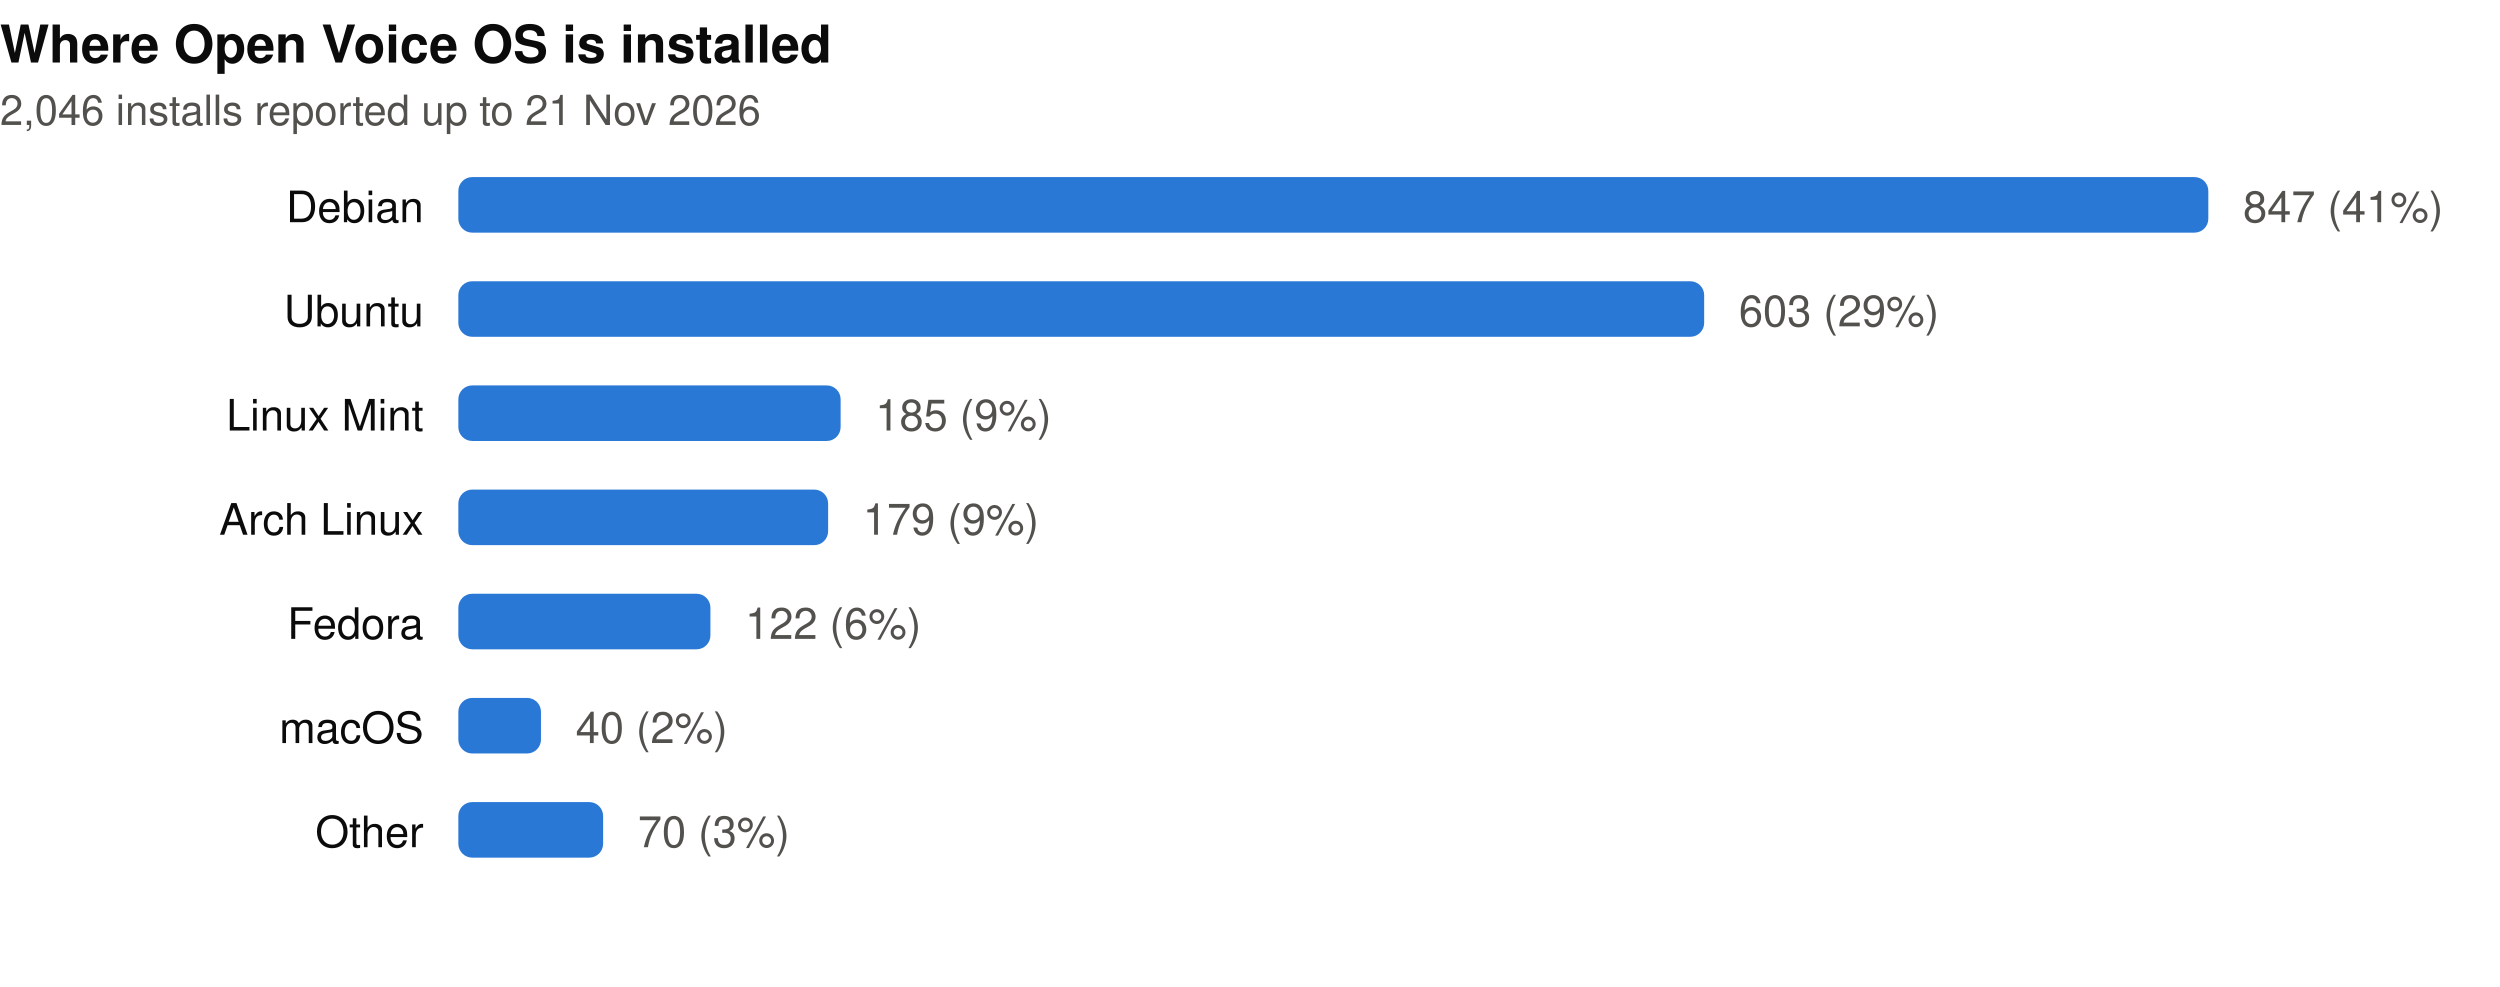
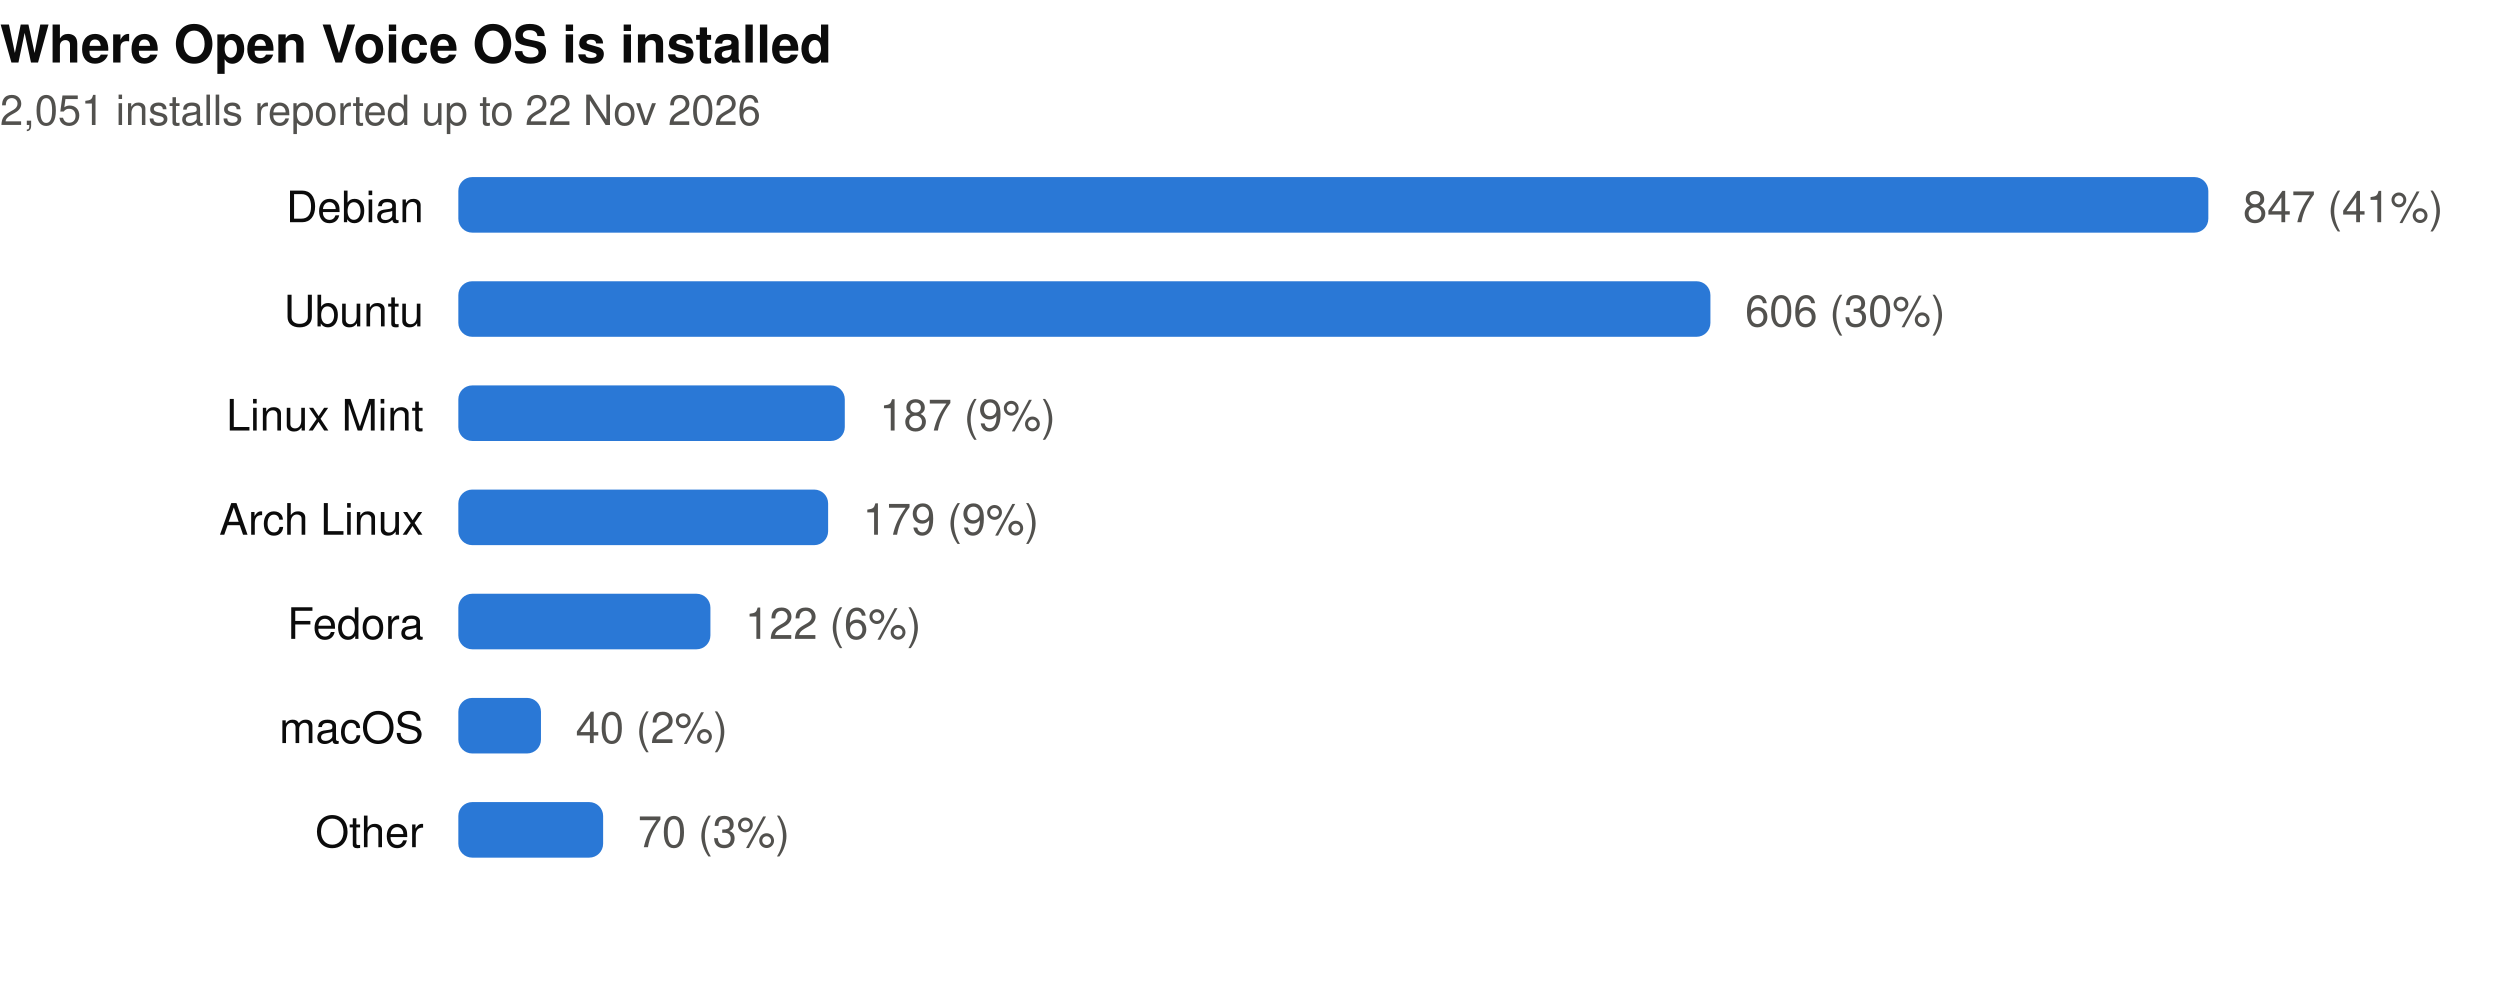
- <svg xmlns="http://www.w3.org/2000/svg" width="720" height="284" viewBox="0 0 720 284" role="img" aria-label="Where Open Voice OS is installed. 2,046 installs reported up to 21 Nov 2026">
+ <svg xmlns="http://www.w3.org/2000/svg" width="720" height="284" viewBox="0 0 720 284" role="img" aria-label="Where Open Voice OS is installed. 2,051 installs reported up to 22 Nov 2026">
  <text x="0" y="18" font-family="ui-sans-serif,-apple-system,BlinkMacSystemFont,'Segoe UI',Helvetica,Arial,sans-serif" font-size="15" font-weight="600" fill="#0b0b0b">Where Open Voice OS is installed</text>
-   <text x="0" y="36" font-family="ui-sans-serif,-apple-system,BlinkMacSystemFont,'Segoe UI',Helvetica,Arial,sans-serif" font-size="12" fill="#52514e">2,046 installs reported up to 21 Nov 2026</text>
+   <text x="0" y="36" font-family="ui-sans-serif,-apple-system,BlinkMacSystemFont,'Segoe UI',Helvetica,Arial,sans-serif" font-size="12" fill="#52514e">2,051 installs reported up to 22 Nov 2026</text>
  <text x="122" y="64.0" text-anchor="end" font-family="ui-sans-serif,-apple-system,BlinkMacSystemFont,'Segoe UI',Helvetica,Arial,sans-serif" font-size="12.5" fill="#0b0b0b">Debian</text>
  <rect x="132" y="51.0" width="504.0" height="16" rx="4" fill="#2a78d6" />
  <text x="646.0" y="64.0" font-family="ui-sans-serif,-apple-system,BlinkMacSystemFont,'Segoe UI',Helvetica,Arial,sans-serif" font-size="12.5" fill="#52514e">847 (41%)</text>
  <text x="122" y="94.0" text-anchor="end" font-family="ui-sans-serif,-apple-system,BlinkMacSystemFont,'Segoe UI',Helvetica,Arial,sans-serif" font-size="12.5" fill="#0b0b0b">Ubuntu</text>
-   <rect x="132" y="81.0" width="358.8" height="16" rx="4" fill="#2a78d6" />
-   <text x="500.8" y="94.0" font-family="ui-sans-serif,-apple-system,BlinkMacSystemFont,'Segoe UI',Helvetica,Arial,sans-serif" font-size="12.5" fill="#52514e">603 (29%)</text>
+   <rect x="132" y="81.0" width="360.6" height="16" rx="4" fill="#2a78d6" />
+   <text x="502.6" y="94.0" font-family="ui-sans-serif,-apple-system,BlinkMacSystemFont,'Segoe UI',Helvetica,Arial,sans-serif" font-size="12.5" fill="#52514e">606 (30%)</text>
  <text x="122" y="124.0" text-anchor="end" font-family="ui-sans-serif,-apple-system,BlinkMacSystemFont,'Segoe UI',Helvetica,Arial,sans-serif" font-size="12.5" fill="#0b0b0b">Linux Mint</text>
-   <rect x="132" y="111.0" width="110.1" height="16" rx="4" fill="#2a78d6" />
-   <text x="252.1" y="124.0" font-family="ui-sans-serif,-apple-system,BlinkMacSystemFont,'Segoe UI',Helvetica,Arial,sans-serif" font-size="12.5" fill="#52514e">185 (9%)</text>
+   <rect x="132" y="111.0" width="111.3" height="16" rx="4" fill="#2a78d6" />
+   <text x="253.3" y="124.0" font-family="ui-sans-serif,-apple-system,BlinkMacSystemFont,'Segoe UI',Helvetica,Arial,sans-serif" font-size="12.5" fill="#52514e">187 (9%)</text>
  <text x="122" y="154.0" text-anchor="end" font-family="ui-sans-serif,-apple-system,BlinkMacSystemFont,'Segoe UI',Helvetica,Arial,sans-serif" font-size="12.5" fill="#0b0b0b">Arch Linux</text>
  <rect x="132" y="141.0" width="106.5" height="16" rx="4" fill="#2a78d6" />
  <text x="248.5" y="154.0" font-family="ui-sans-serif,-apple-system,BlinkMacSystemFont,'Segoe UI',Helvetica,Arial,sans-serif" font-size="12.5" fill="#52514e">179 (9%)</text>
  <text x="122" y="184.0" text-anchor="end" font-family="ui-sans-serif,-apple-system,BlinkMacSystemFont,'Segoe UI',Helvetica,Arial,sans-serif" font-size="12.5" fill="#0b0b0b">Fedora</text>
  <rect x="132" y="171.0" width="72.6" height="16" rx="4" fill="#2a78d6" />
  <text x="214.6" y="184.0" font-family="ui-sans-serif,-apple-system,BlinkMacSystemFont,'Segoe UI',Helvetica,Arial,sans-serif" font-size="12.5" fill="#52514e">122 (6%)</text>
  <text x="122" y="214.0" text-anchor="end" font-family="ui-sans-serif,-apple-system,BlinkMacSystemFont,'Segoe UI',Helvetica,Arial,sans-serif" font-size="12.5" fill="#0b0b0b">macOS</text>
  <rect x="132" y="201.0" width="23.8" height="16" rx="4" fill="#2a78d6" />
  <text x="165.8" y="214.0" font-family="ui-sans-serif,-apple-system,BlinkMacSystemFont,'Segoe UI',Helvetica,Arial,sans-serif" font-size="12.5" fill="#52514e">40 (2%)</text>
  <text x="122" y="244.0" text-anchor="end" font-family="ui-sans-serif,-apple-system,BlinkMacSystemFont,'Segoe UI',Helvetica,Arial,sans-serif" font-size="12.5" fill="#0b0b0b">Other</text>
  <rect x="132" y="231.0" width="41.7" height="16" rx="4" fill="#2a78d6" />
  <text x="183.7" y="244.0" font-family="ui-sans-serif,-apple-system,BlinkMacSystemFont,'Segoe UI',Helvetica,Arial,sans-serif" font-size="12.5" fill="#52514e">70 (3%)</text>
</svg>
